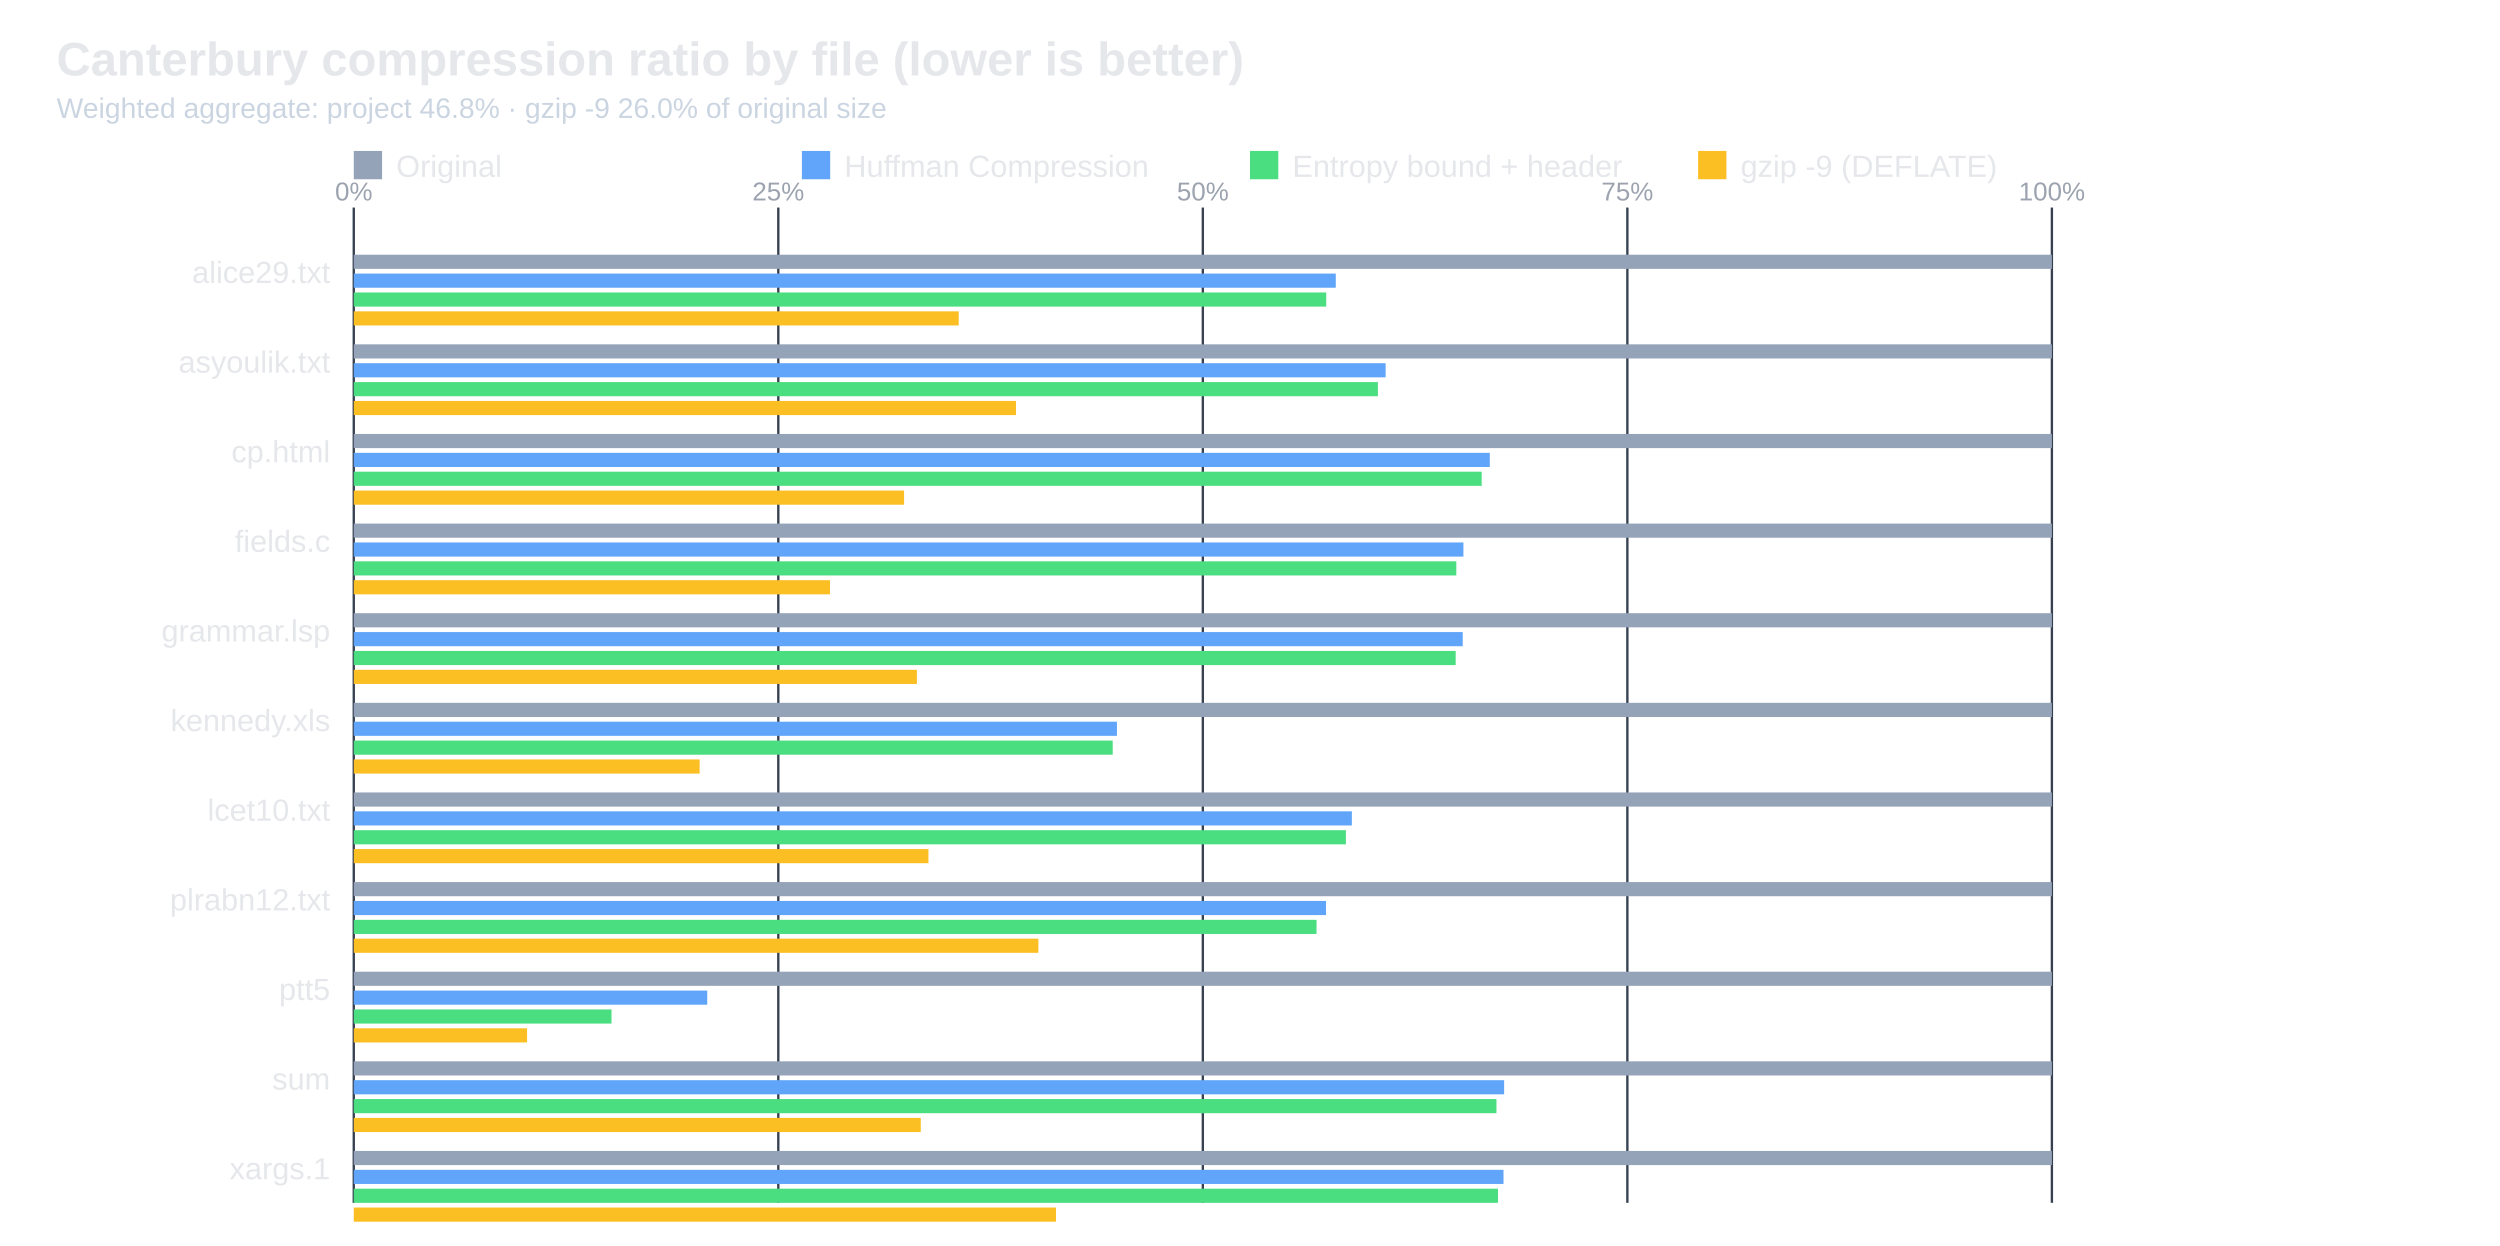
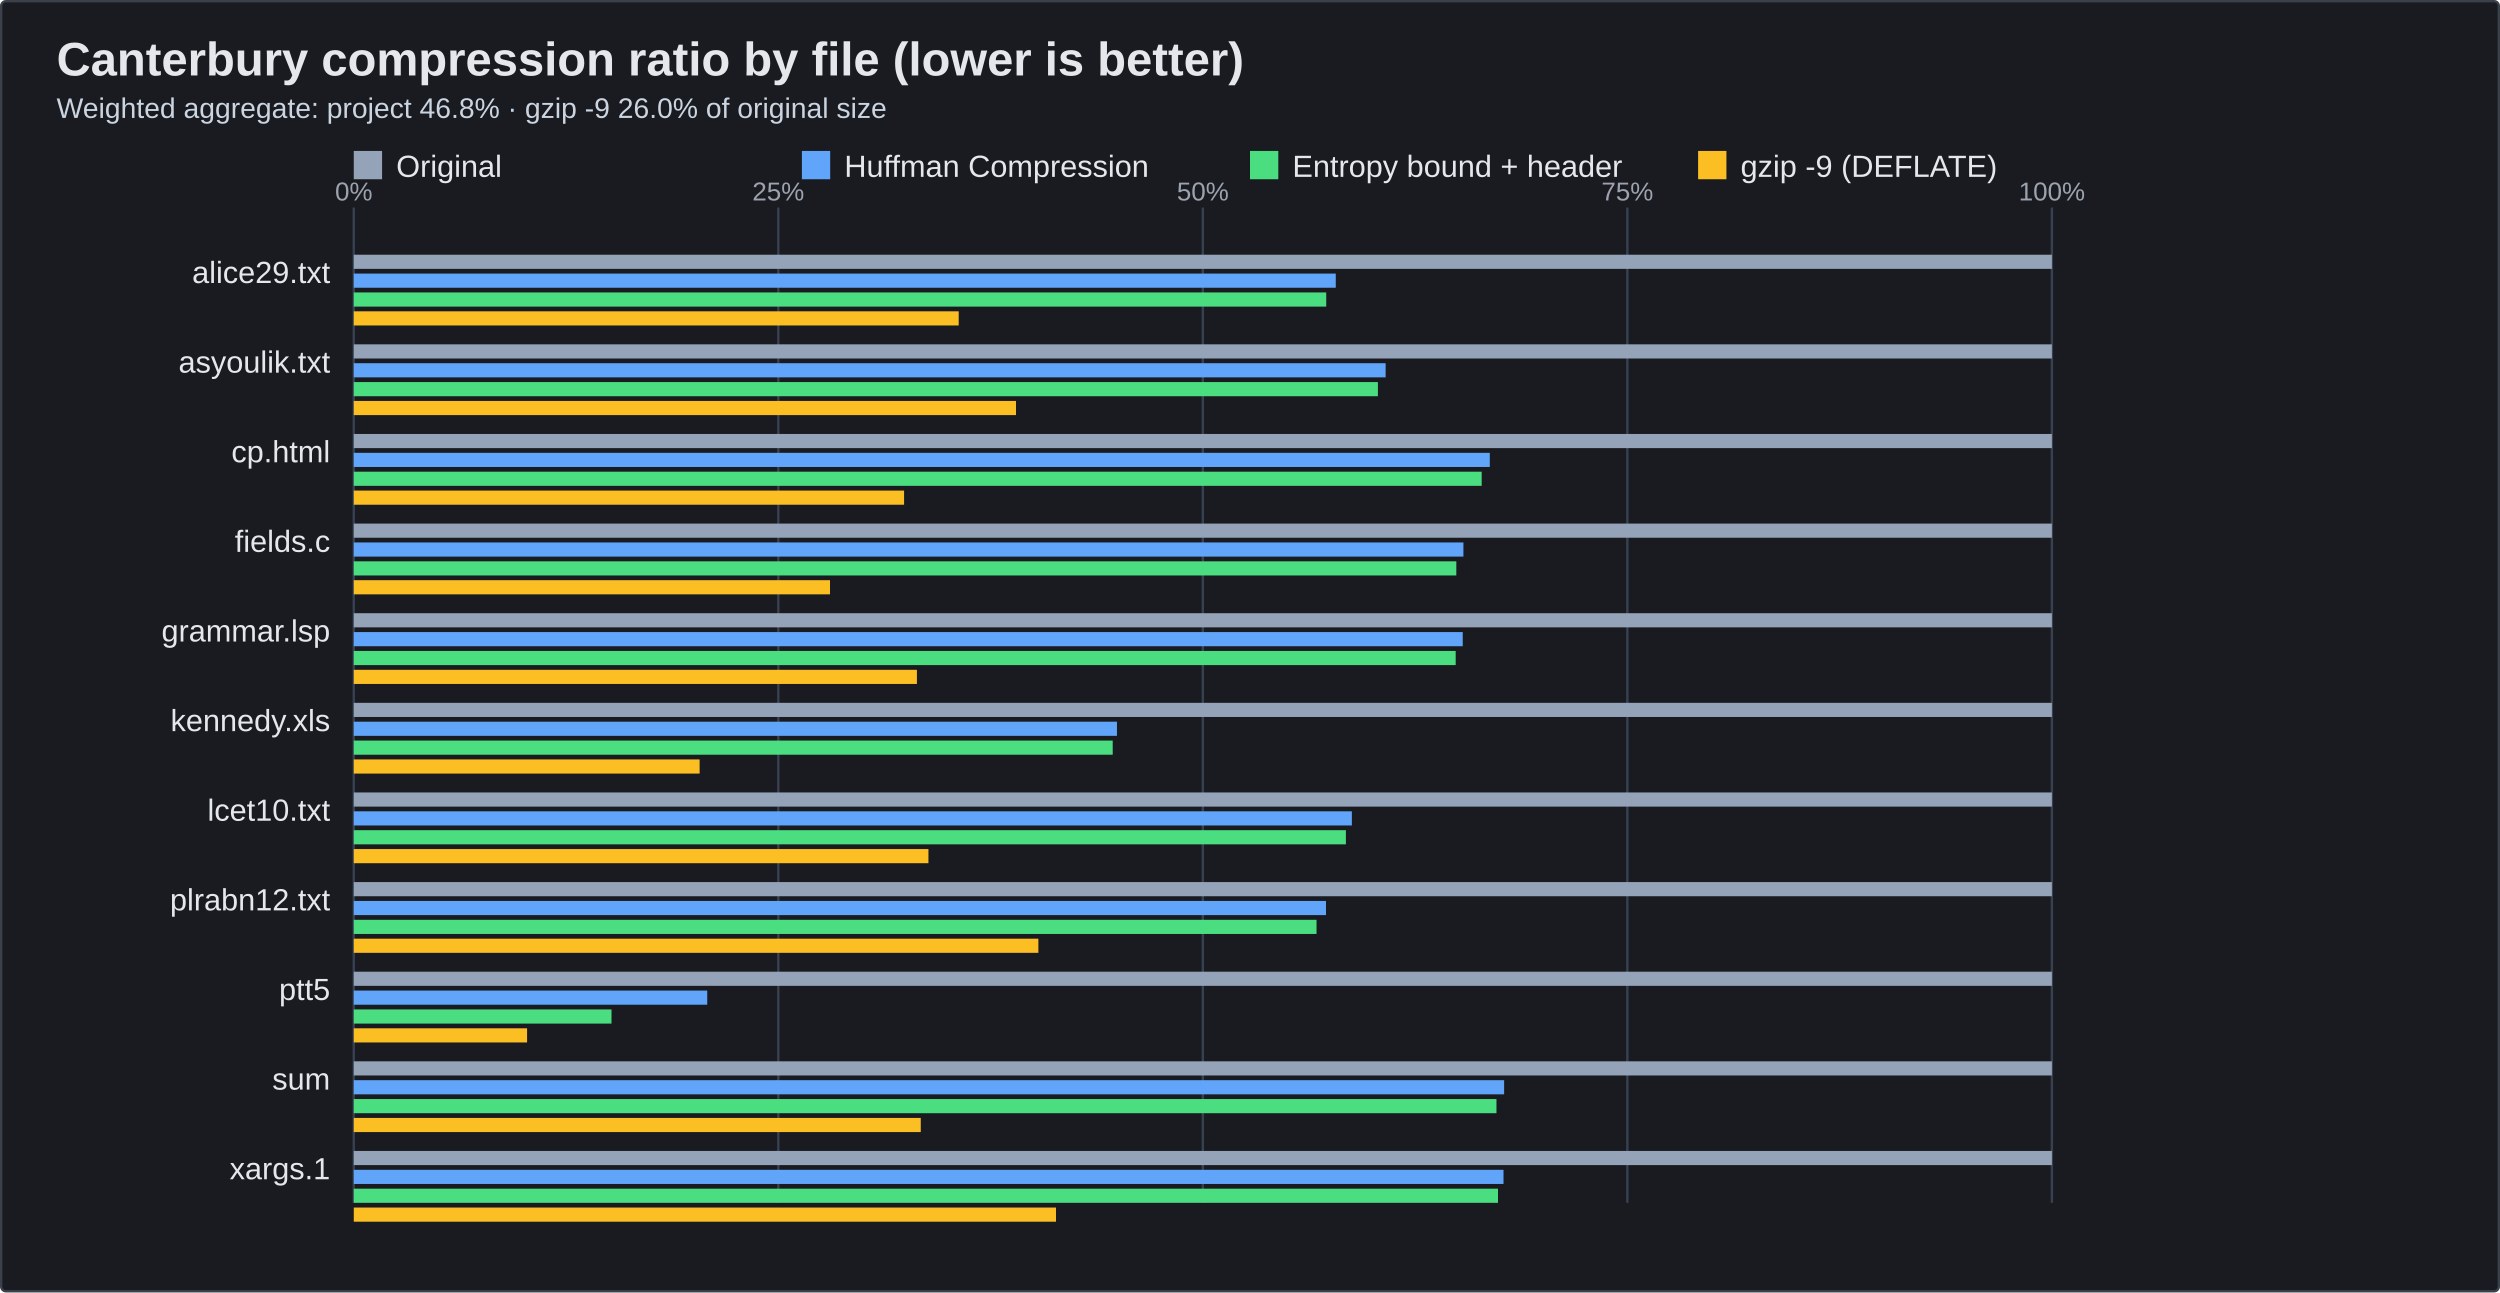
- <svg xmlns="http://www.w3.org/2000/svg" width="1060" height="528" viewBox="0 0 1060 528">
+ <svg xmlns="http://www.w3.org/2000/svg" width="1060" height="548" viewBox="0 0 1060 548">
  <style>text{font-family:Arial,sans-serif;fill:#e5e7eb}.title{font-size:20px;font-weight:bold}.subtitle{font-size:12px;fill:#cbd5e1}.label{font-size:13px}.tick{font-size:11px;fill:#9ca3af}</style>
+   <rect x="0.5" y="0.5" width="1059" height="547" rx="2" fill="#191b20" stroke="#3b414a" />
  <text x="24" y="32" class="title">Canterbury compression ratio by file (lower is better)</text>
  <text x="24" y="50" class="subtitle">Weighted aggregate: project 46.8% · gzip -9 26.0% of original size</text>
  <rect x="150" y="64" width="12" height="12" fill="#94a3b8" />
  <text x="168" y="75" class="label">Original</text>
  <rect x="340" y="64" width="12" height="12" fill="#60a5fa" />
  <text x="358" y="75" class="label">Huffman Compression</text>
  <rect x="530" y="64" width="12" height="12" fill="#4ade80" />
  <text x="548" y="75" class="label">Entropy bound + header</text>
  <rect x="720" y="64" width="12" height="12" fill="#fbbf24" />
  <text x="738" y="75" class="label">gzip -9 (DEFLATE)</text>
  <line x1="150.0" y1="88" x2="150.0" y2="510" stroke="#374151" />
  <text x="150.0" y="85" text-anchor="middle" class="tick">0%</text>
  <line x1="330.0" y1="88" x2="330.0" y2="510" stroke="#374151" />
  <text x="330.0" y="85" text-anchor="middle" class="tick">25%</text>
  <line x1="510.0" y1="88" x2="510.0" y2="510" stroke="#374151" />
  <text x="510.0" y="85" text-anchor="middle" class="tick">50%</text>
  <line x1="690.0" y1="88" x2="690.0" y2="510" stroke="#374151" />
  <text x="690.0" y="85" text-anchor="middle" class="tick">75%</text>
  <line x1="870.0" y1="88" x2="870.0" y2="510" stroke="#374151" />
  <text x="870.0" y="85" text-anchor="middle" class="tick">100%</text>
  <text x="140" y="120" text-anchor="end" class="label">alice29.txt</text>
  <rect x="150" y="108" width="720.00" height="6" fill="#94a3b8" />
  <rect x="150" y="116" width="416.37" height="6" fill="#60a5fa" />
  <rect x="150" y="124" width="412.32" height="6" fill="#4ade80" />
  <rect x="150" y="132" width="256.49" height="6" fill="#fbbf24" />
  <text x="140" y="158" text-anchor="end" class="label">asyoulik.txt</text>
  <rect x="150" y="146" width="720.00" height="6" fill="#94a3b8" />
  <rect x="150" y="154" width="437.51" height="6" fill="#60a5fa" />
  <rect x="150" y="162" width="434.23" height="6" fill="#4ade80" />
  <rect x="150" y="170" width="280.78" height="6" fill="#fbbf24" />
  <text x="140" y="196" text-anchor="end" class="label">cp.html</text>
  <rect x="150" y="184" width="720.00" height="6" fill="#94a3b8" />
  <rect x="150" y="192" width="481.67" height="6" fill="#60a5fa" />
  <rect x="150" y="200" width="478.23" height="6" fill="#4ade80" />
  <rect x="150" y="208" width="233.33" height="6" fill="#fbbf24" />
  <text x="140" y="234" text-anchor="end" class="label">fields.c</text>
  <rect x="150" y="222" width="720.00" height="6" fill="#94a3b8" />
  <rect x="150" y="230" width="470.49" height="6" fill="#60a5fa" />
  <rect x="150" y="238" width="467.48" height="6" fill="#4ade80" />
  <rect x="150" y="246" width="201.92" height="6" fill="#fbbf24" />
  <text x="140" y="272" text-anchor="end" class="label">grammar.lsp</text>
  <rect x="150" y="260" width="720.00" height="6" fill="#94a3b8" />
  <rect x="150" y="268" width="470.20" height="6" fill="#60a5fa" />
  <rect x="150" y="276" width="467.21" height="6" fill="#4ade80" />
  <rect x="150" y="284" width="238.77" height="6" fill="#fbbf24" />
  <text x="140" y="310" text-anchor="end" class="label">kennedy.xls</text>
  <rect x="150" y="298" width="720.00" height="6" fill="#94a3b8" />
  <rect x="150" y="306" width="323.59" height="6" fill="#60a5fa" />
  <rect x="150" y="314" width="321.79" height="6" fill="#4ade80" />
  <rect x="150" y="322" width="146.64" height="6" fill="#fbbf24" />
  <text x="140" y="348" text-anchor="end" class="label">lcet10.txt</text>
  <rect x="150" y="336" width="720.00" height="6" fill="#94a3b8" />
  <rect x="150" y="344" width="423.19" height="6" fill="#60a5fa" />
  <rect x="150" y="352" width="420.66" height="6" fill="#4ade80" />
  <rect x="150" y="360" width="243.66" height="6" fill="#fbbf24" />
  <text x="140" y="386" text-anchor="end" class="label">plrabn12.txt</text>
  <rect x="150" y="374" width="720.00" height="6" fill="#94a3b8" />
  <rect x="150" y="382" width="412.22" height="6" fill="#60a5fa" />
  <rect x="150" y="390" width="408.21" height="6" fill="#4ade80" />
  <rect x="150" y="398" width="290.27" height="6" fill="#fbbf24" />
  <text x="140" y="424" text-anchor="end" class="label">ptt5</text>
  <rect x="150" y="412" width="720.00" height="6" fill="#94a3b8" />
  <rect x="150" y="420" width="149.87" height="6" fill="#60a5fa" />
  <rect x="150" y="428" width="109.28" height="6" fill="#4ade80" />
  <rect x="150" y="436" width="73.48" height="6" fill="#fbbf24" />
  <text x="140" y="462" text-anchor="end" class="label">sum</text>
  <rect x="150" y="450" width="720.00" height="6" fill="#94a3b8" />
  <rect x="150" y="458" width="487.75" height="6" fill="#60a5fa" />
  <rect x="150" y="466" width="484.50" height="6" fill="#4ade80" />
  <rect x="150" y="474" width="240.40" height="6" fill="#fbbf24" />
  <text x="140" y="500" text-anchor="end" class="label">xargs.1</text>
  <rect x="150" y="488" width="720.00" height="6" fill="#94a3b8" />
  <rect x="150" y="496" width="487.49" height="6" fill="#60a5fa" />
  <rect x="150" y="504" width="485.15" height="6" fill="#4ade80" />
  <rect x="150" y="512" width="297.74" height="6" fill="#fbbf24" />
</svg>
